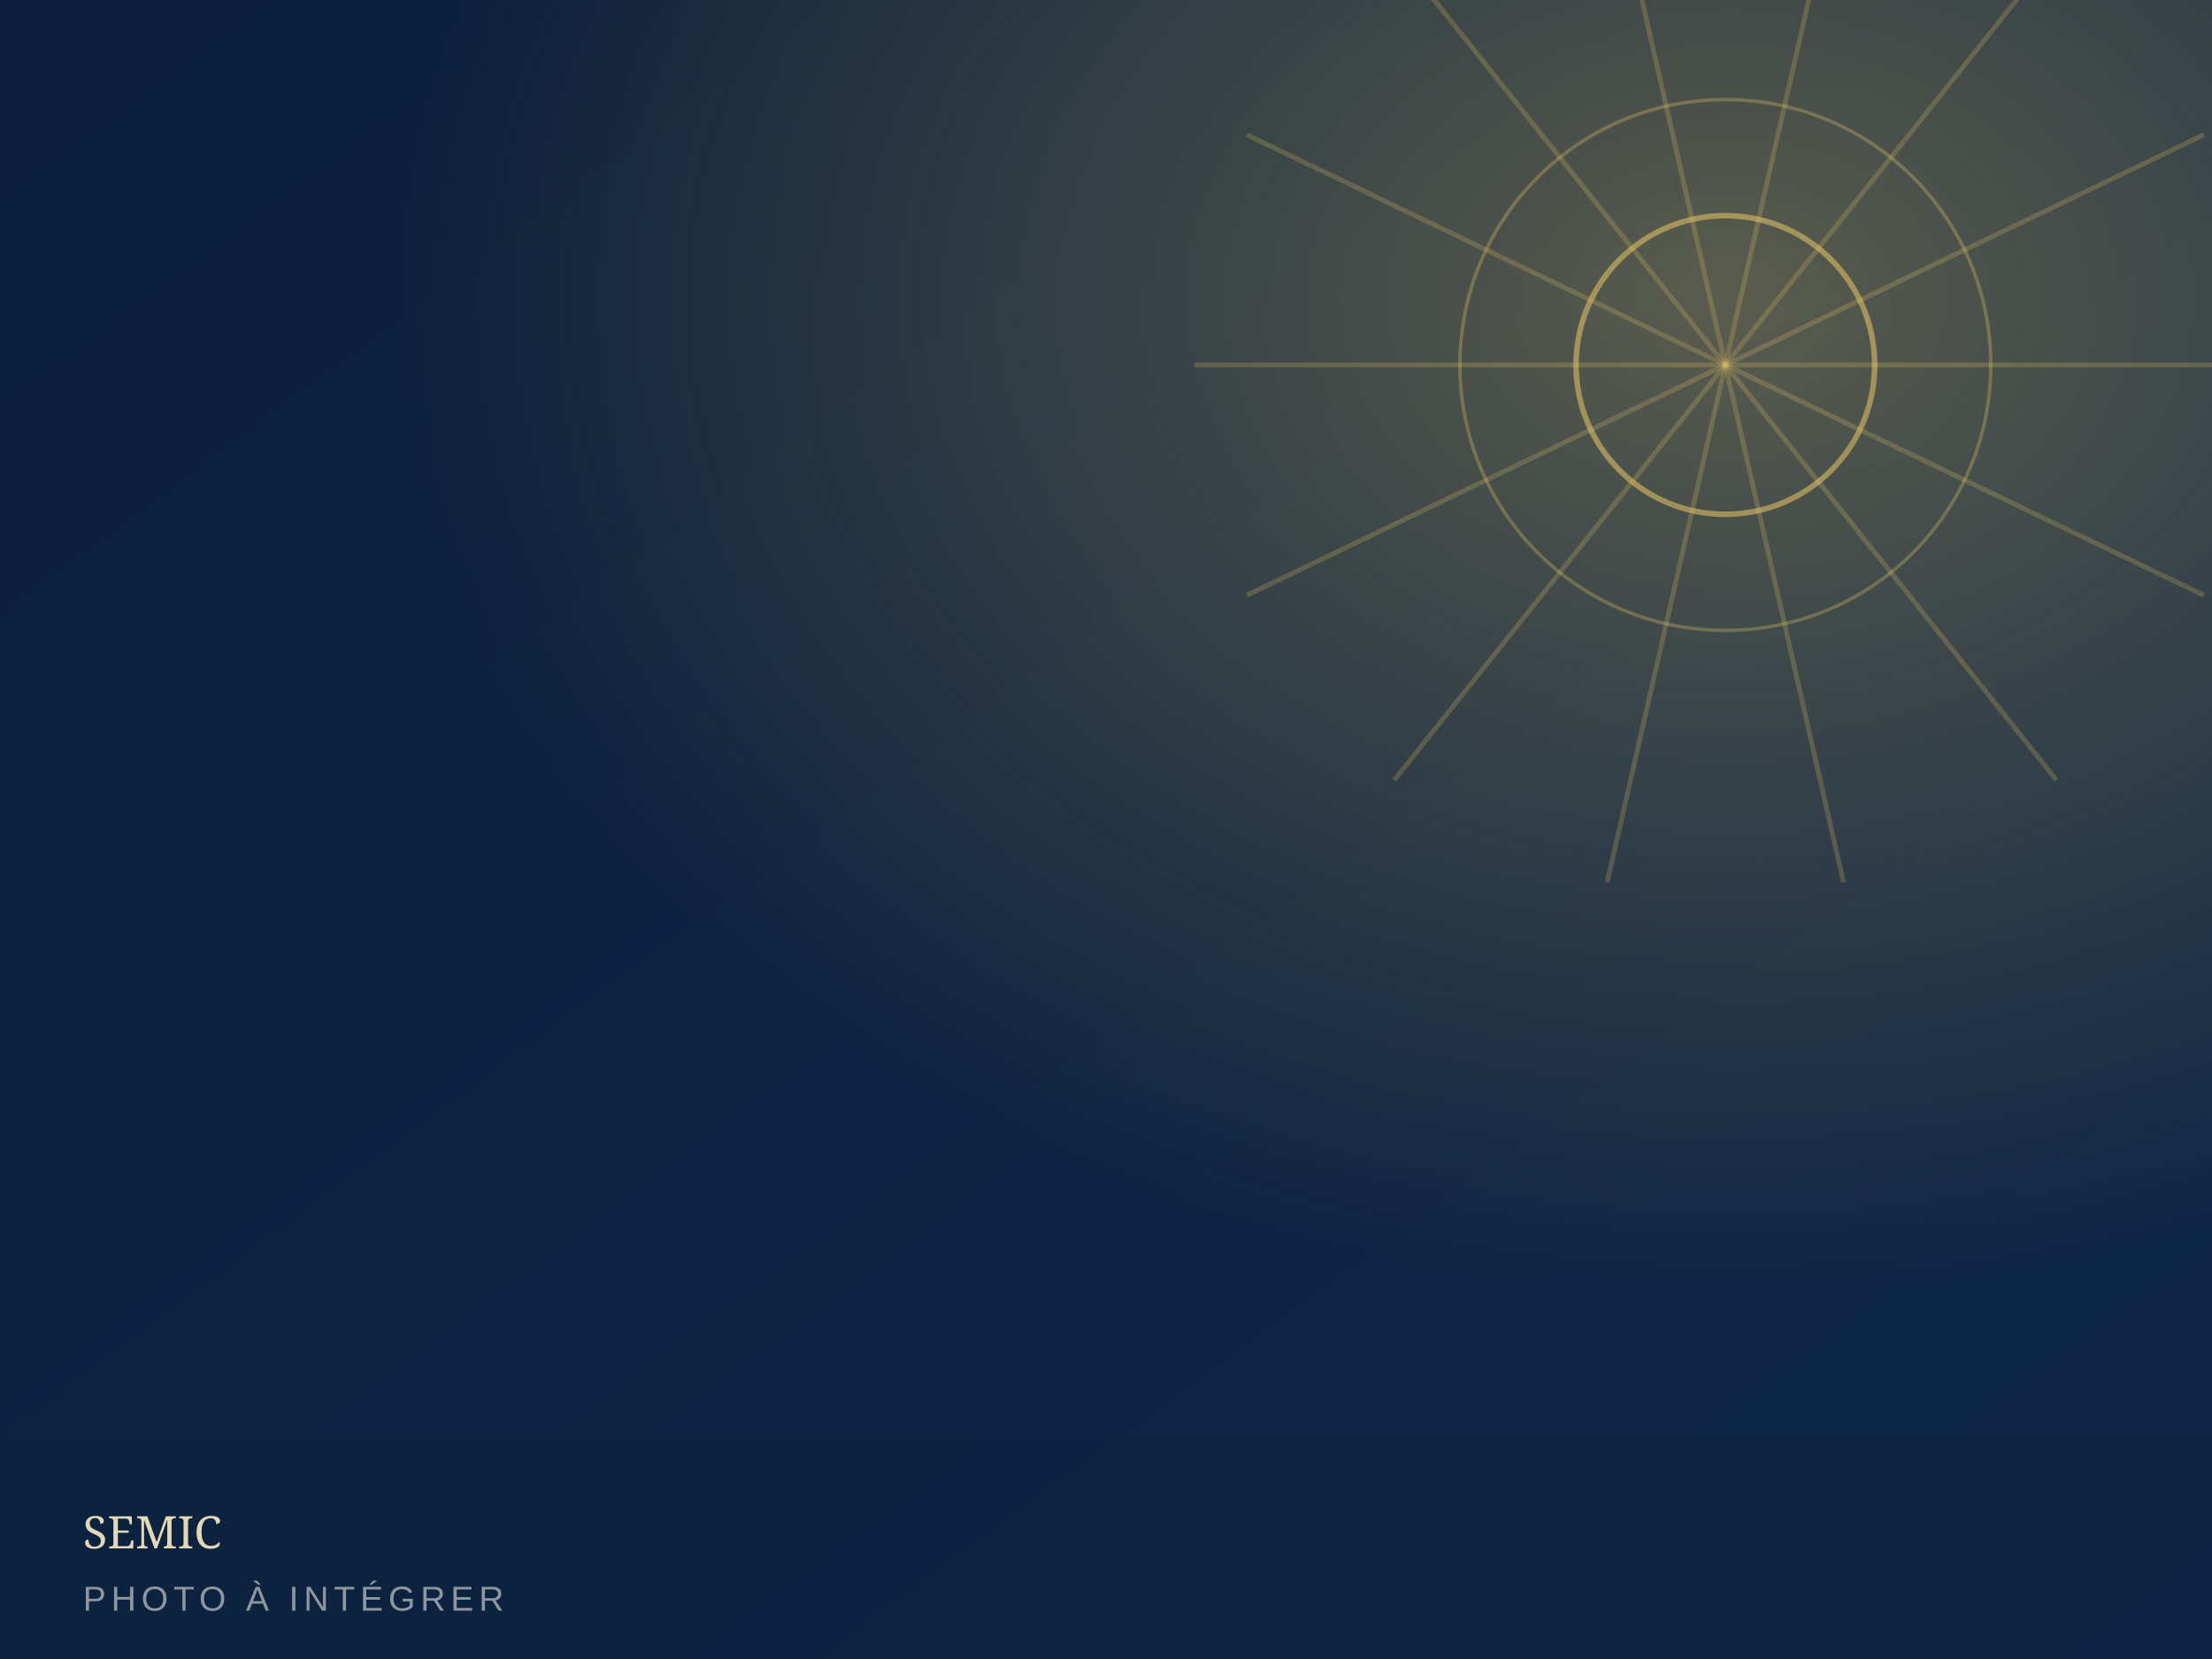
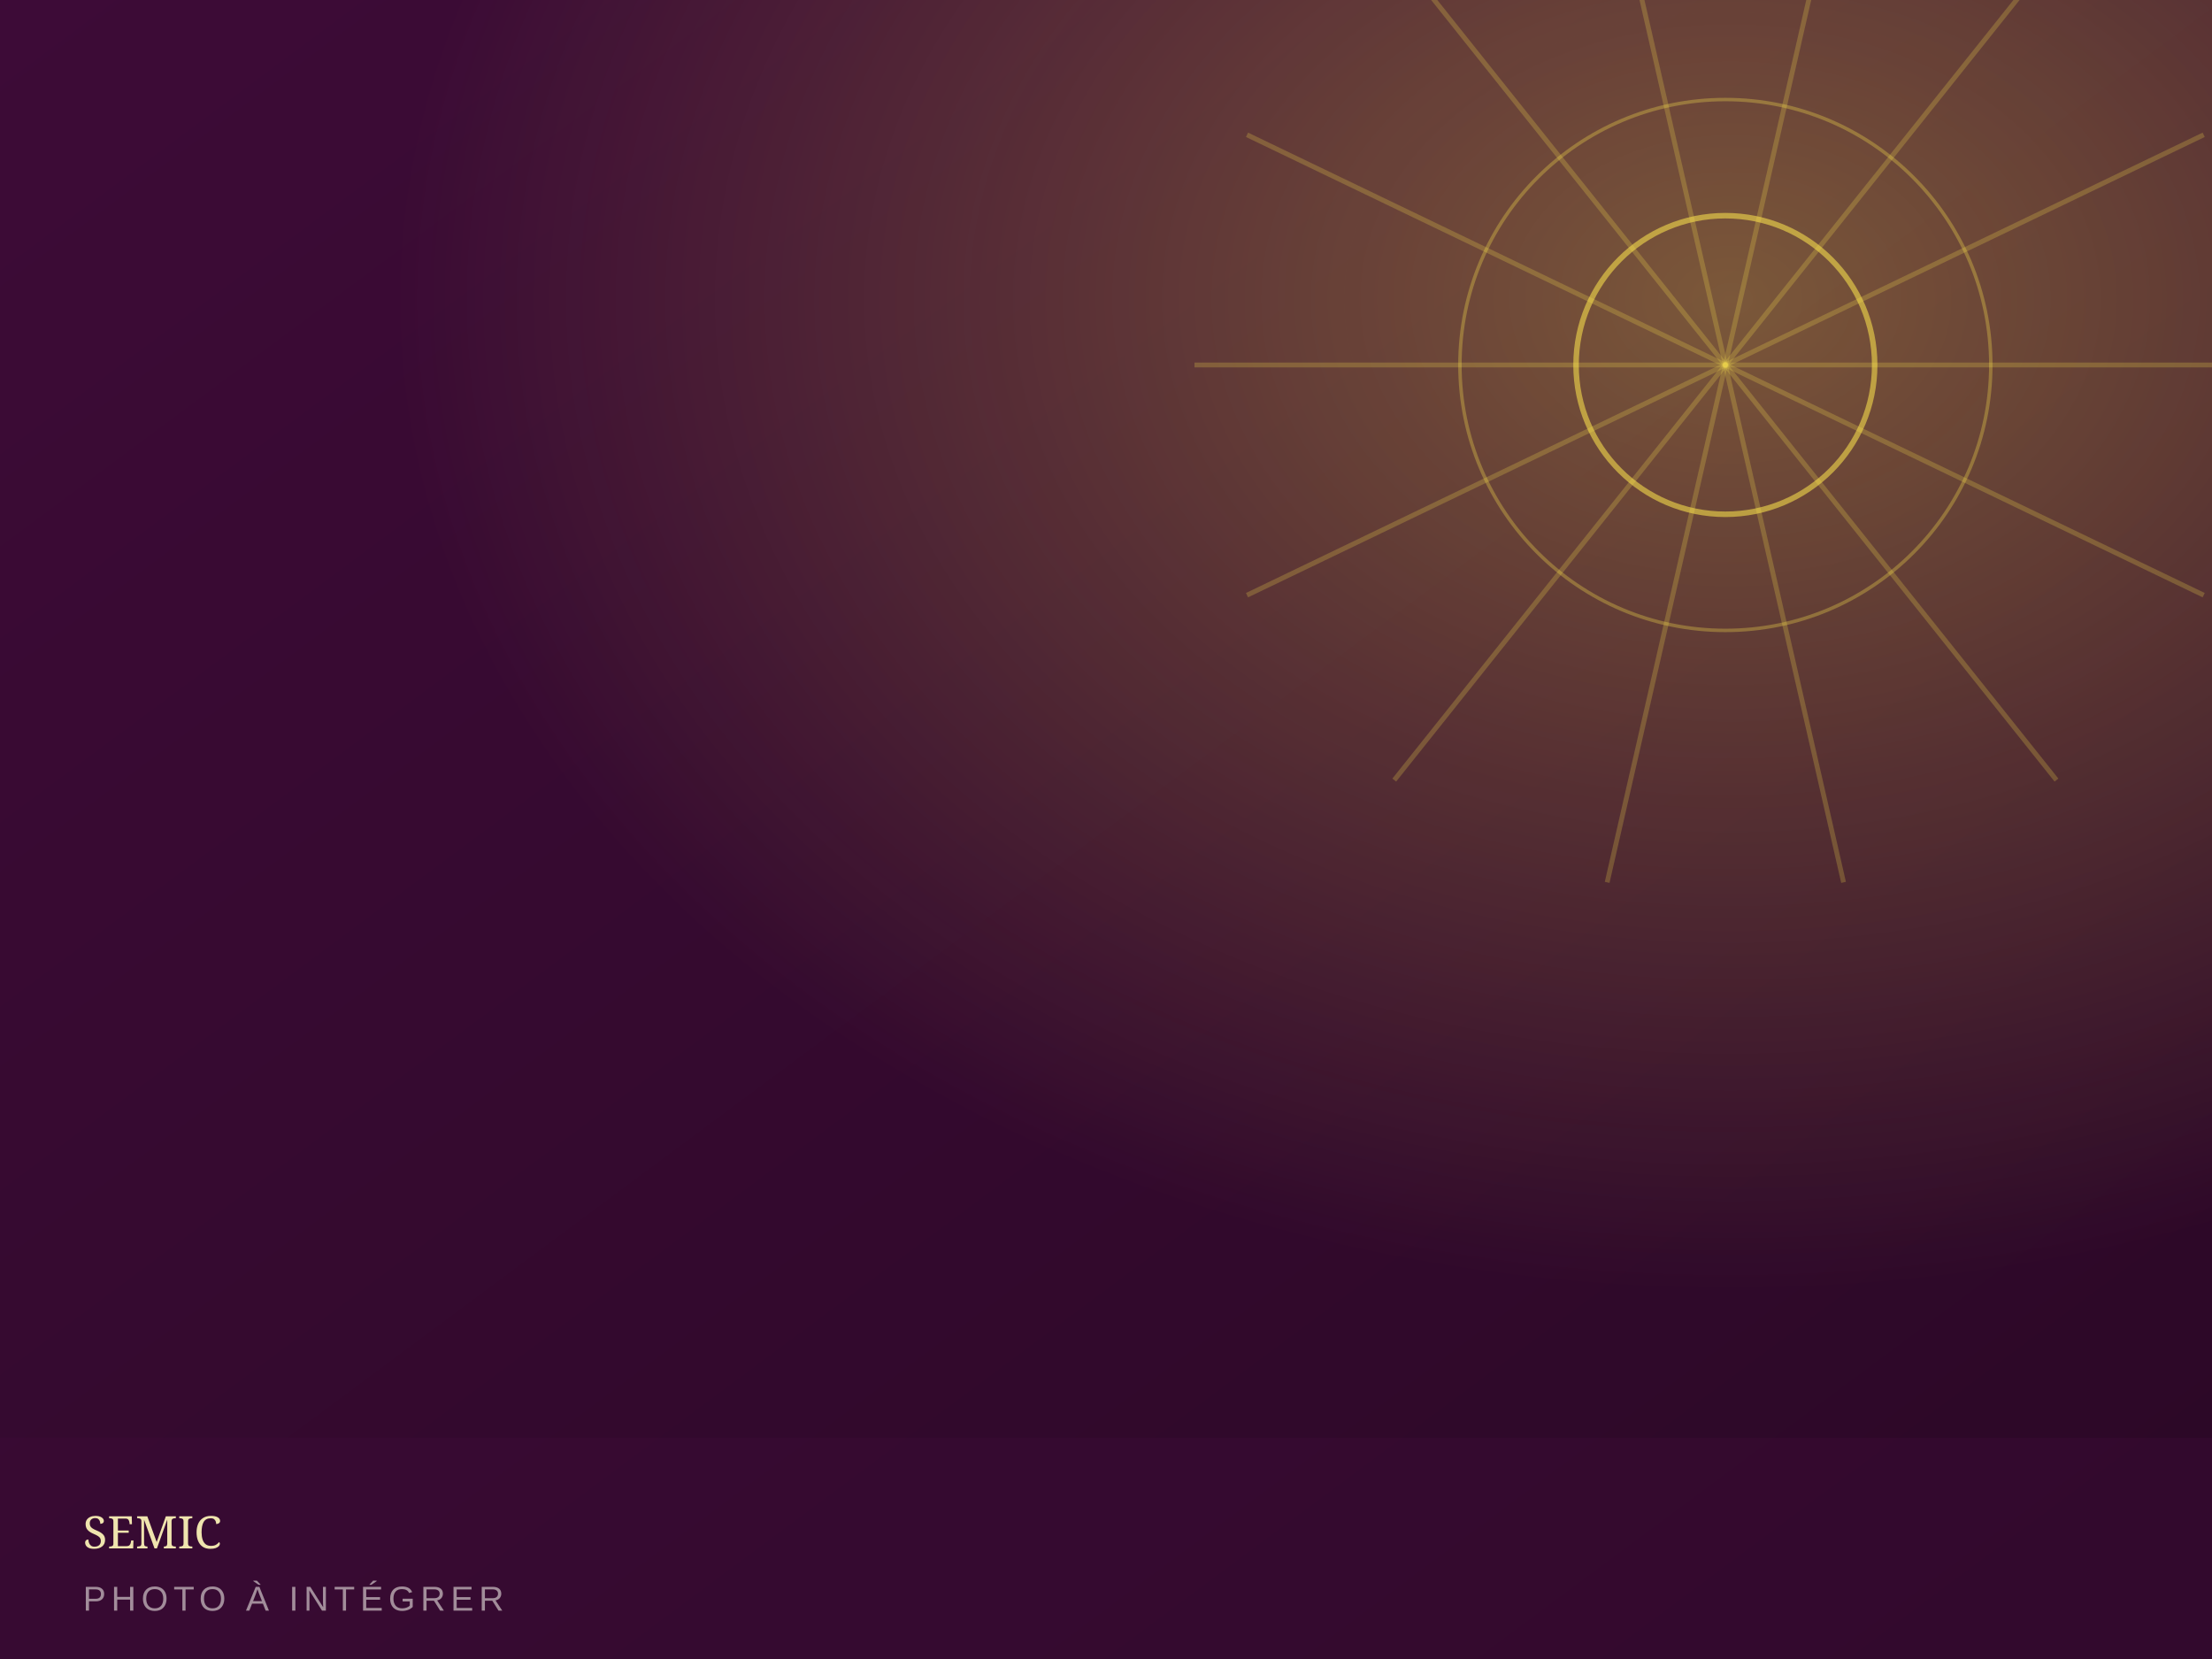
<svg xmlns="http://www.w3.org/2000/svg" viewBox="0 0 640 480" width="640" height="480" role="img" aria-label="SEMIC">
  <defs>
    <linearGradient id="g" x1="0%" y1="0%" x2="100%" y2="100%">
-       <stop offset="0%" stop-color="#0B1F3A" />
-       <stop offset="100%" stop-color="#0F2747" />
+       <stop offset="0%" stop-color="#3D0B37" />
+       <stop offset="100%" stop-color="#2B0826" />
    </linearGradient>
    <radialGradient id="r" cx="78%" cy="18%" r="60%">
-       <stop offset="0%" stop-color="#E8C766" stop-opacity=".35" />
-       <stop offset="100%" stop-color="#E8C766" stop-opacity="0" />
+       <stop offset="0%" stop-color="#FFE74D" stop-opacity=".35" />
+       <stop offset="100%" stop-color="#FFE74D" stop-opacity="0" />
    </radialGradient>
  </defs>
  <rect width="640" height="480" fill="url(#g)" />
  <rect width="640" height="480" fill="url(#r)" />
-   <line x1="499.2" y1="105.6" x2="652.8" y2="105.6" stroke="#E8C766" stroke-width="1.4" opacity="0.22" />
-   <line x1="499.2" y1="105.6" x2="637.6" y2="172.2" stroke="#E8C766" stroke-width="1.4" opacity="0.22" />
-   <line x1="499.2" y1="105.6" x2="595.0" y2="225.7" stroke="#E8C766" stroke-width="1.4" opacity="0.22" />
-   <line x1="499.2" y1="105.6" x2="533.4" y2="255.3" stroke="#E8C766" stroke-width="1.4" opacity="0.22" />
-   <line x1="499.2" y1="105.6" x2="465.0" y2="255.3" stroke="#E8C766" stroke-width="1.4" opacity="0.22" />
-   <line x1="499.2" y1="105.6" x2="403.4" y2="225.7" stroke="#E8C766" stroke-width="1.4" opacity="0.22" />
-   <line x1="499.2" y1="105.6" x2="360.8" y2="172.2" stroke="#E8C766" stroke-width="1.4" opacity="0.22" />
-   <line x1="499.2" y1="105.6" x2="345.6" y2="105.6" stroke="#E8C766" stroke-width="1.4" opacity="0.22" />
-   <line x1="499.2" y1="105.6" x2="360.8" y2="39.0" stroke="#E8C766" stroke-width="1.4" opacity="0.22" />
-   <line x1="499.2" y1="105.6" x2="403.4" y2="-14.5" stroke="#E8C766" stroke-width="1.4" opacity="0.22" />
-   <line x1="499.2" y1="105.6" x2="465.0" y2="-44.1" stroke="#E8C766" stroke-width="1.4" opacity="0.22" />
-   <line x1="499.2" y1="105.6" x2="533.4" y2="-44.1" stroke="#E8C766" stroke-width="1.4" opacity="0.22" />
-   <line x1="499.2" y1="105.6" x2="595.0" y2="-14.5" stroke="#E8C766" stroke-width="1.4" opacity="0.22" />
-   <line x1="499.2" y1="105.6" x2="637.6" y2="39.0" stroke="#E8C766" stroke-width="1.4" opacity="0.22" />
-   <circle cx="499.2" cy="105.6" r="43.2" fill="none" stroke="#E8C766" stroke-width="1.6" opacity=".55" />
-   <circle cx="499.2" cy="105.6" r="76.8" fill="none" stroke="#E8C766" stroke-width="1" opacity=".3" />
-   <rect x="0" y="416" width="640" height="64" fill="#0B1F3A" opacity=".38" />
-   <text x="24" y="448" font-family="Georgia, serif" font-size="13" fill="#F4E7C1" opacity=".92">SEMIC</text>
+   <line x1="499.2" y1="105.6" x2="652.8" y2="105.6" stroke="#FFE74D" stroke-width="1.4" opacity="0.22" />
+   <line x1="499.2" y1="105.6" x2="637.6" y2="172.2" stroke="#FFE74D" stroke-width="1.4" opacity="0.22" />
+   <line x1="499.2" y1="105.6" x2="595.0" y2="225.7" stroke="#FFE74D" stroke-width="1.4" opacity="0.22" />
+   <line x1="499.2" y1="105.6" x2="533.4" y2="255.3" stroke="#FFE74D" stroke-width="1.4" opacity="0.22" />
+   <line x1="499.2" y1="105.6" x2="465.0" y2="255.3" stroke="#FFE74D" stroke-width="1.4" opacity="0.22" />
+   <line x1="499.2" y1="105.6" x2="403.4" y2="225.7" stroke="#FFE74D" stroke-width="1.4" opacity="0.22" />
+   <line x1="499.2" y1="105.6" x2="360.8" y2="172.2" stroke="#FFE74D" stroke-width="1.4" opacity="0.22" />
+   <line x1="499.2" y1="105.6" x2="345.6" y2="105.6" stroke="#FFE74D" stroke-width="1.4" opacity="0.22" />
+   <line x1="499.2" y1="105.6" x2="360.8" y2="39.0" stroke="#FFE74D" stroke-width="1.4" opacity="0.22" />
+   <line x1="499.2" y1="105.6" x2="403.4" y2="-14.5" stroke="#FFE74D" stroke-width="1.4" opacity="0.22" />
+   <line x1="499.2" y1="105.6" x2="465.0" y2="-44.1" stroke="#FFE74D" stroke-width="1.4" opacity="0.22" />
+   <line x1="499.2" y1="105.6" x2="533.4" y2="-44.1" stroke="#FFE74D" stroke-width="1.4" opacity="0.22" />
+   <line x1="499.2" y1="105.6" x2="595.0" y2="-14.5" stroke="#FFE74D" stroke-width="1.4" opacity="0.22" />
+   <line x1="499.2" y1="105.6" x2="637.6" y2="39.0" stroke="#FFE74D" stroke-width="1.4" opacity="0.22" />
+   <circle cx="499.2" cy="105.6" r="43.2" fill="none" stroke="#FFE74D" stroke-width="1.6" opacity=".55" />
+   <circle cx="499.2" cy="105.6" r="76.8" fill="none" stroke="#FFE74D" stroke-width="1" opacity=".3" />
+   <rect x="0" y="416" width="640" height="64" fill="#3D0B37" opacity=".38" />
+   <text x="24" y="448" font-family="Georgia, serif" font-size="13" fill="#FFF6B8" opacity=".92">SEMIC</text>
  <text x="24" y="466" font-family="Arial, sans-serif" font-size="10" letter-spacing="1.5" fill="#FAF7F0" opacity=".55">PHOTO À INTÉGRER</text>
</svg>
